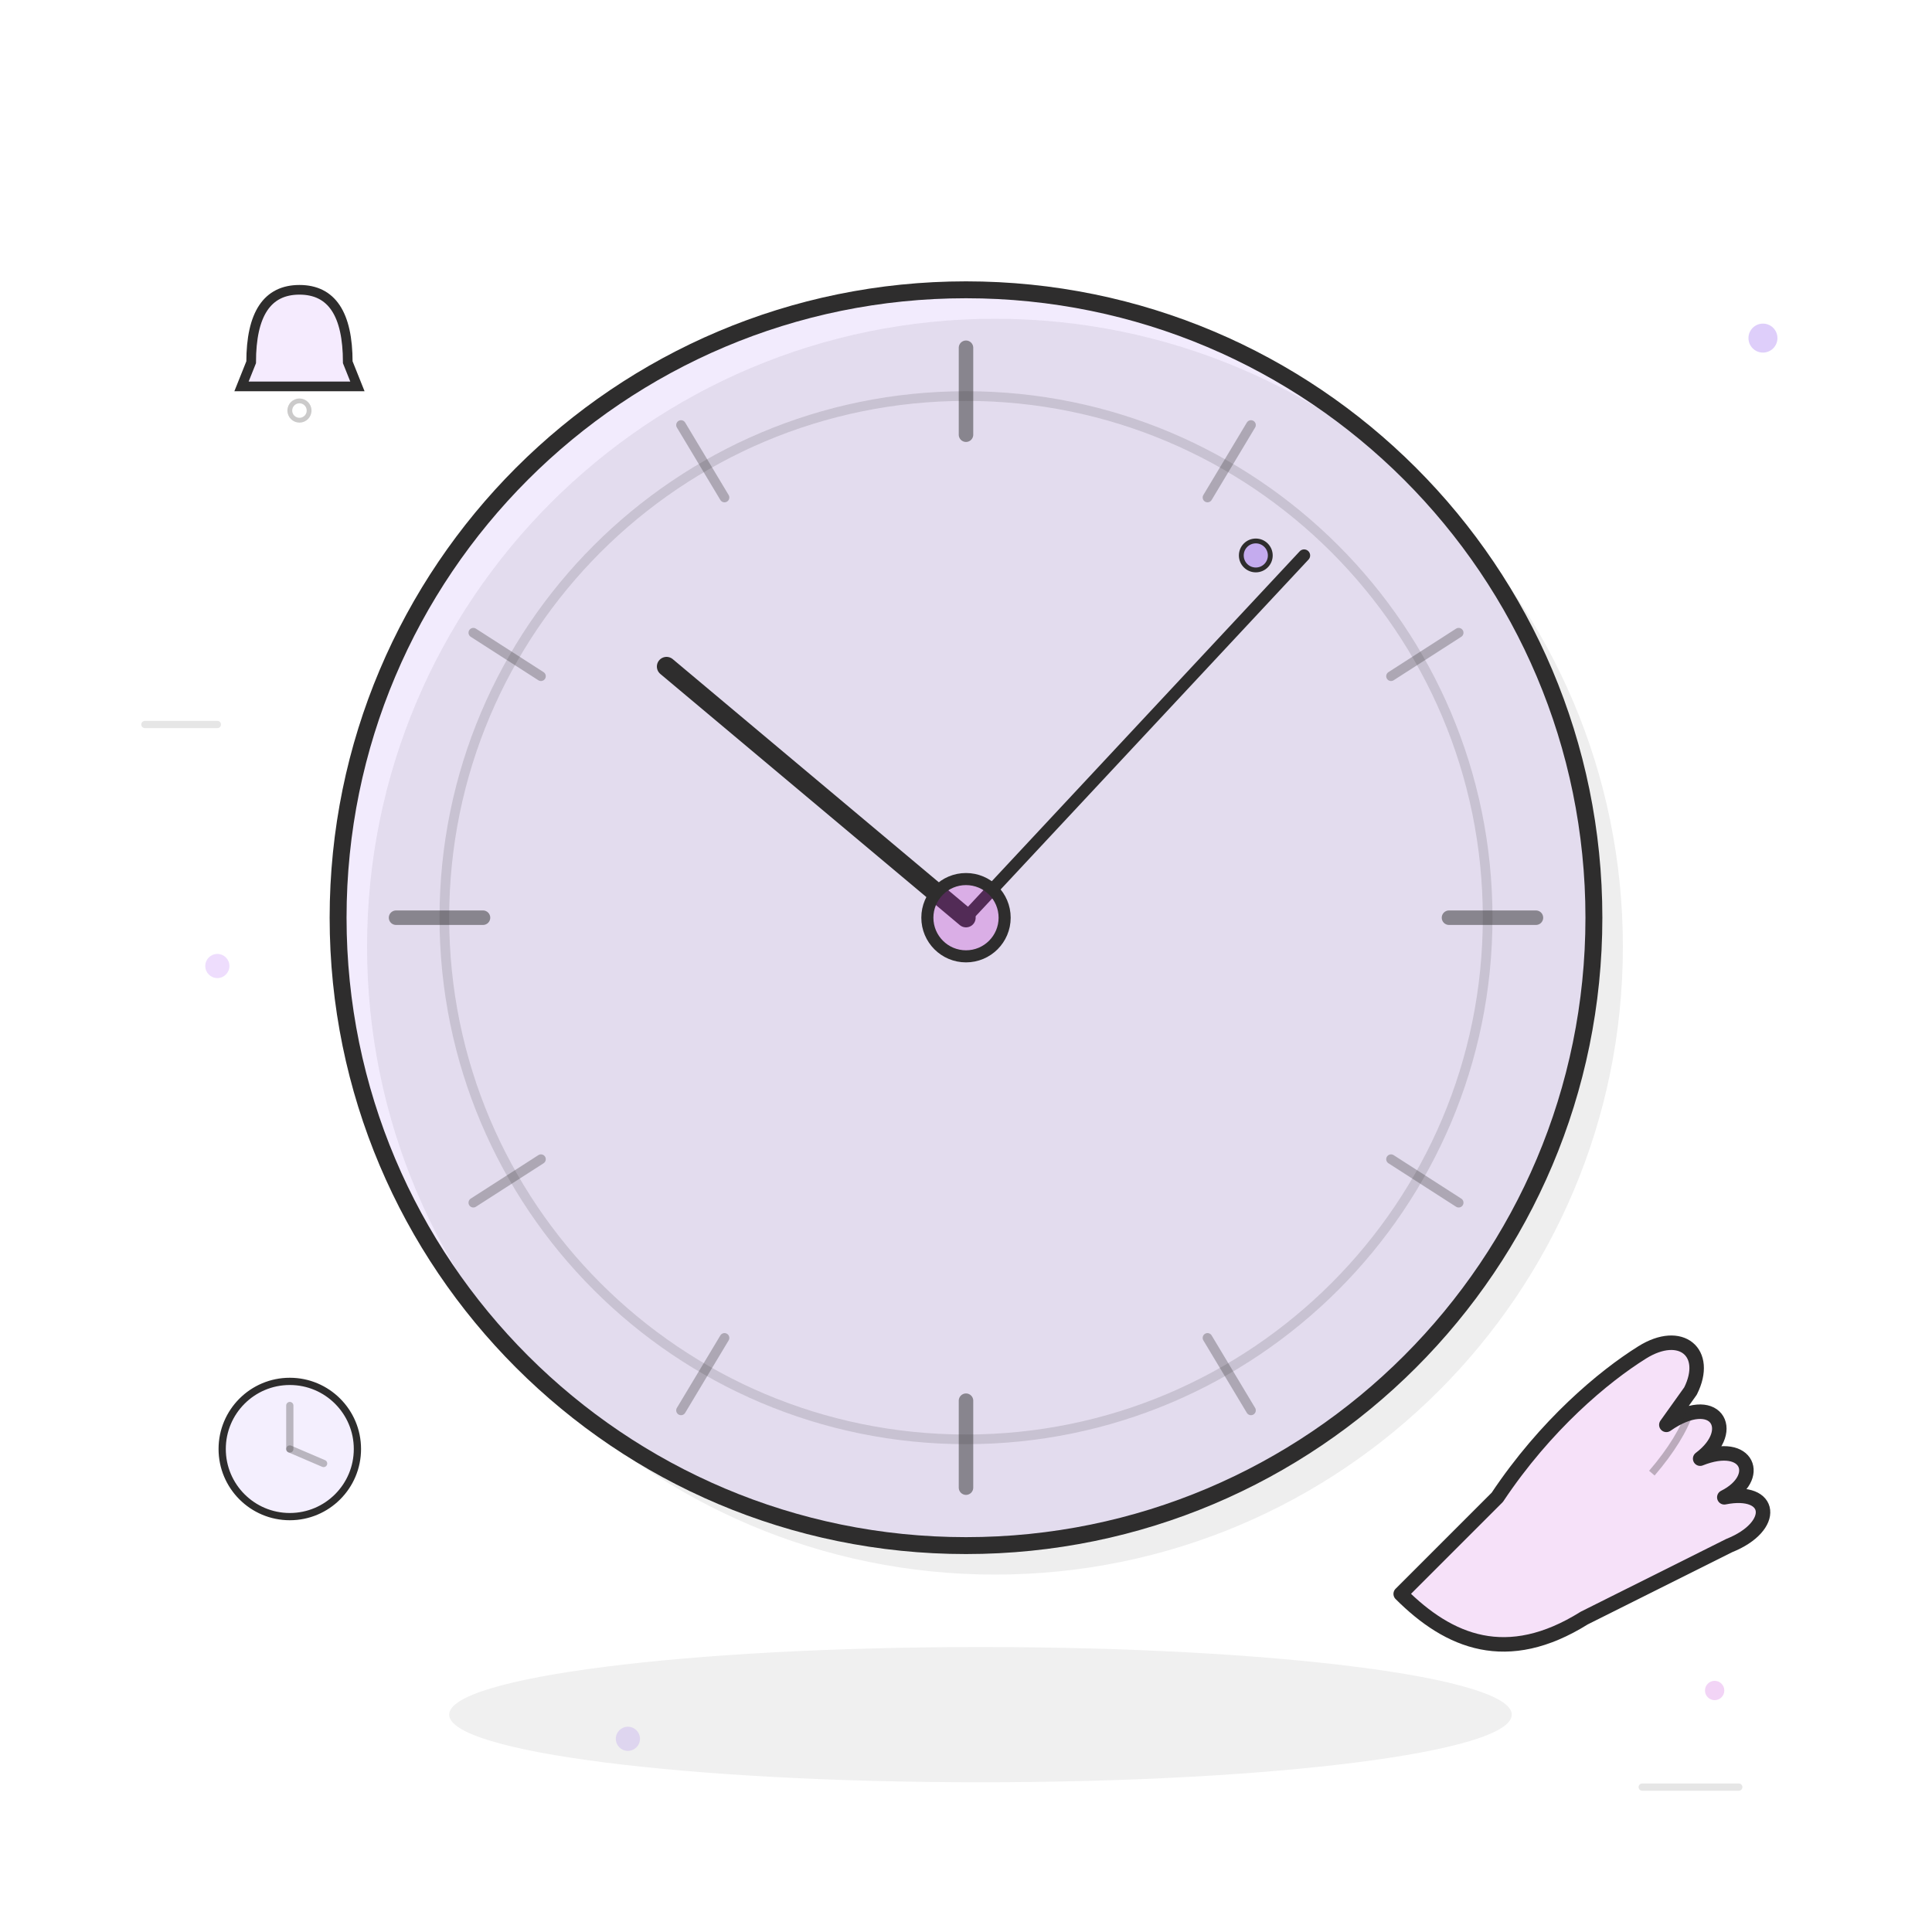
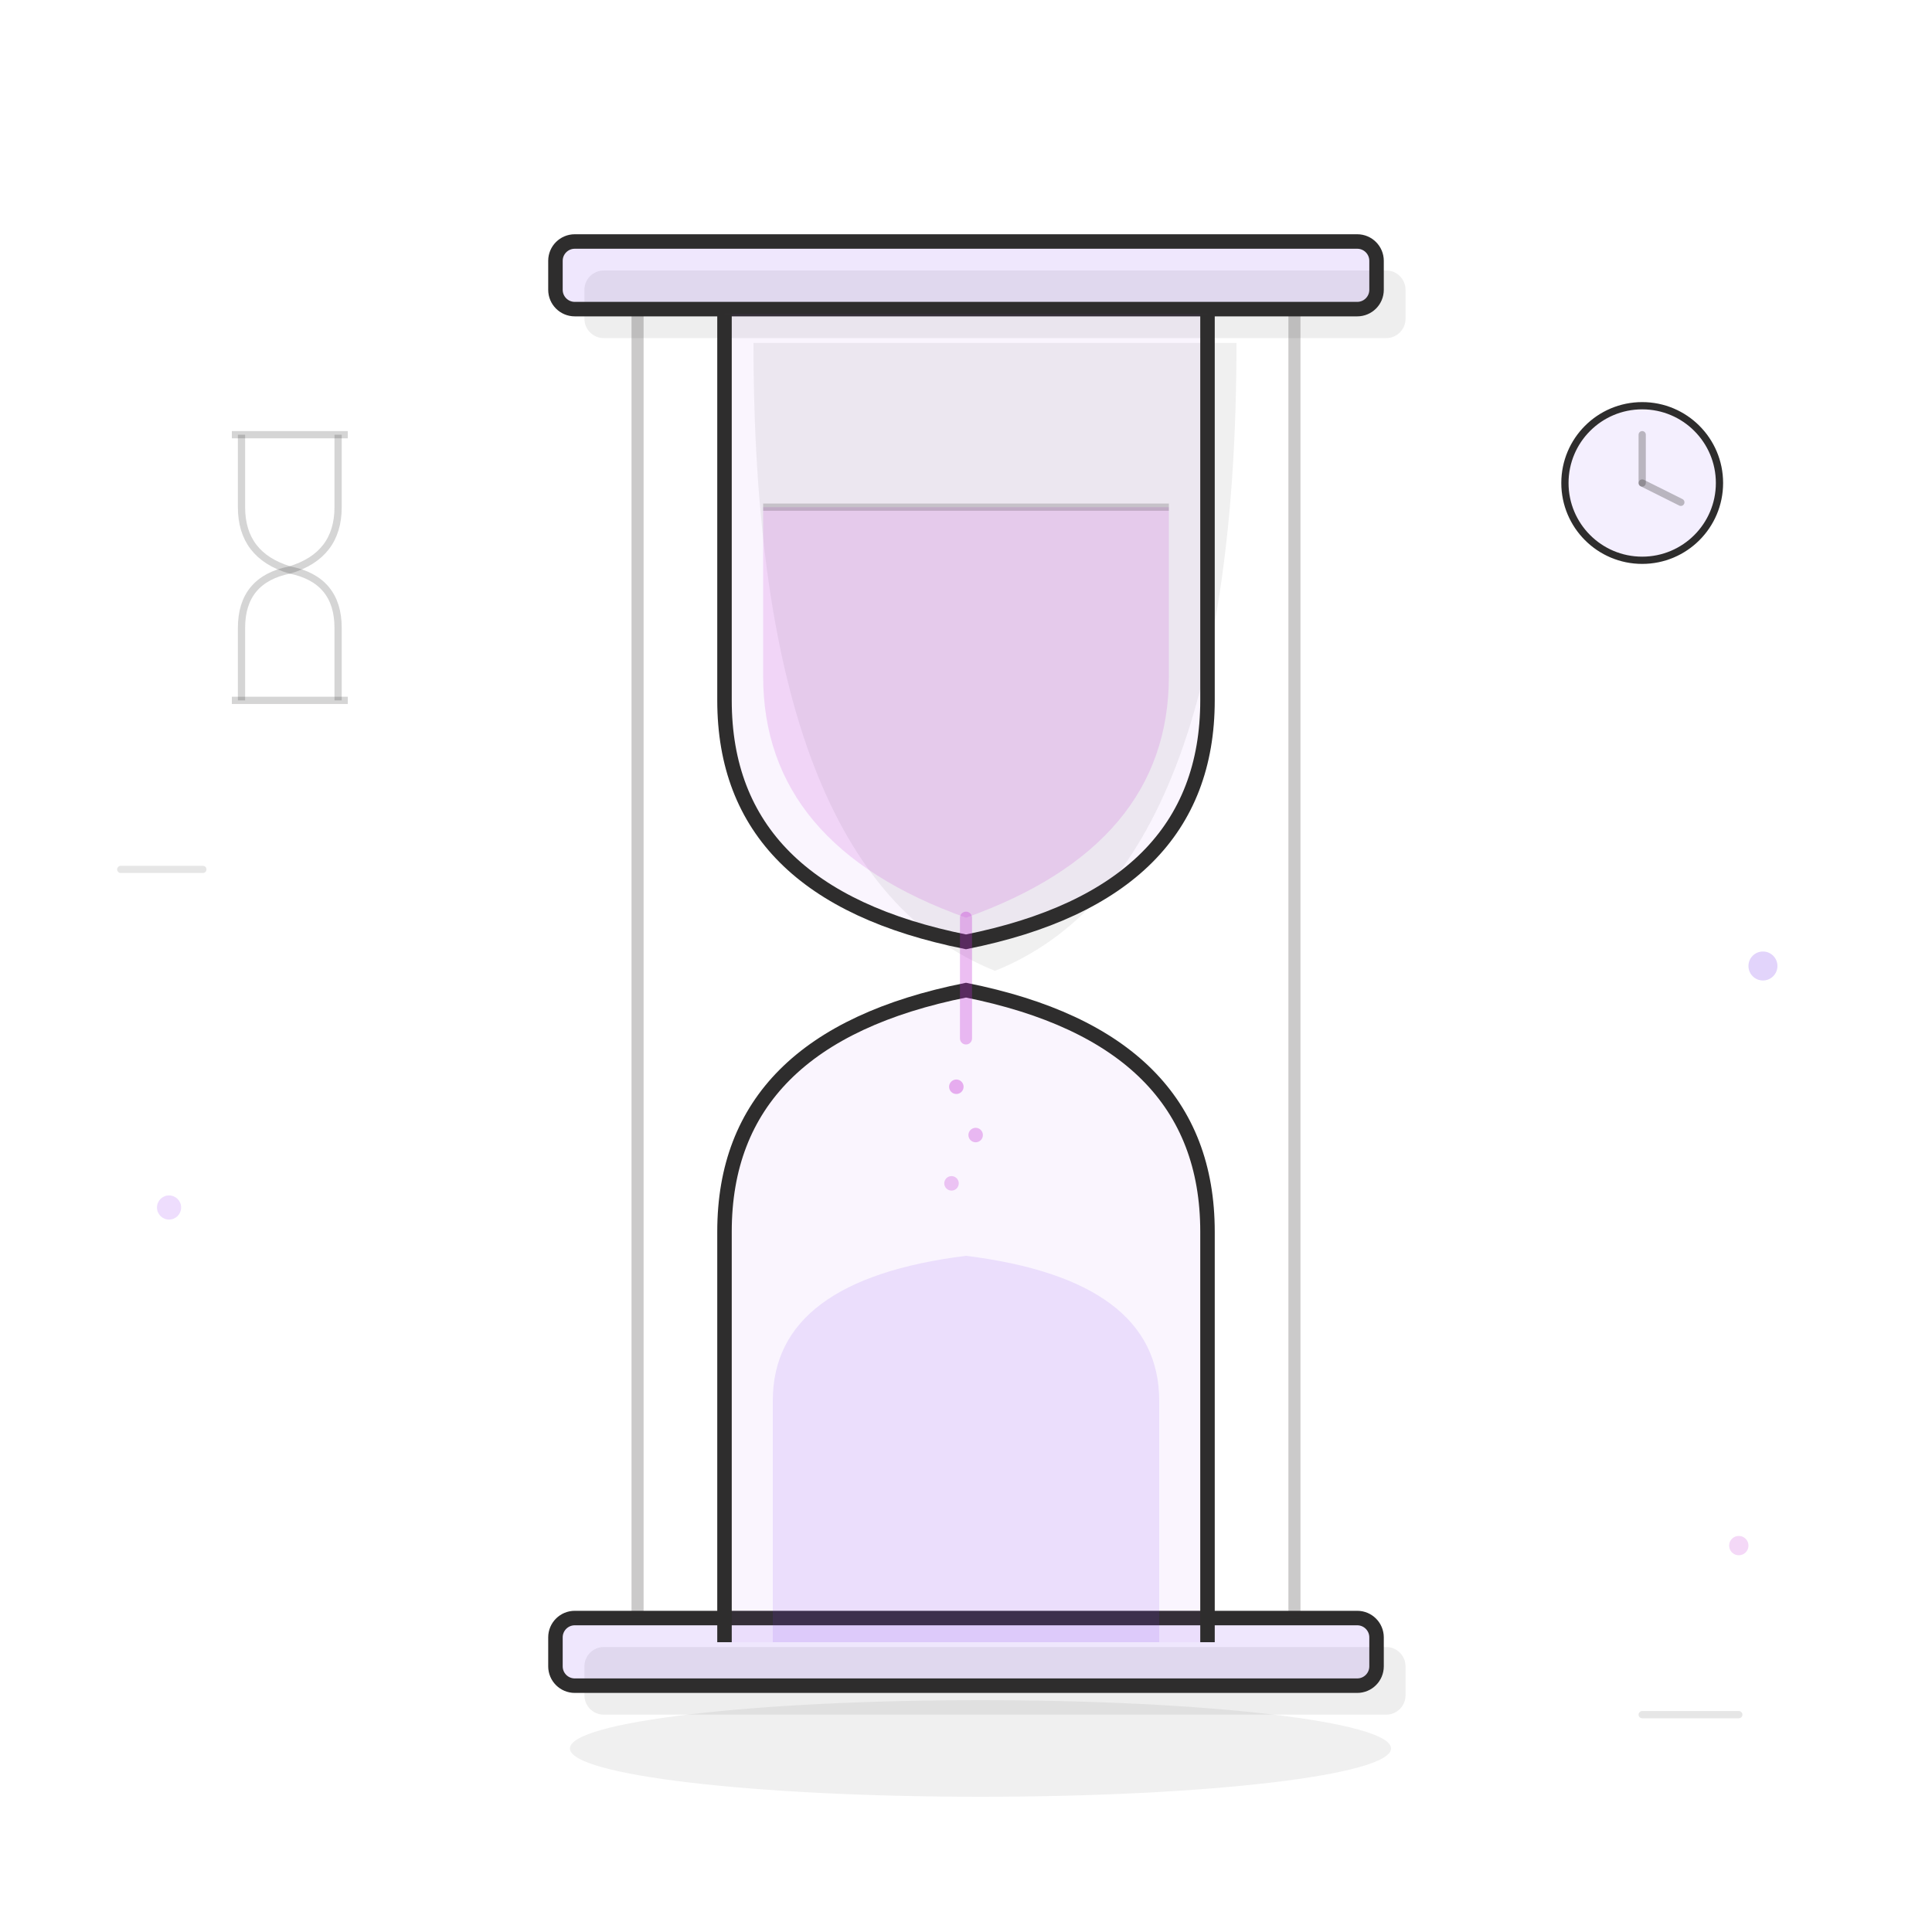
<svg xmlns="http://www.w3.org/2000/svg" viewBox="0 0 400 400" fill="none">
-   <ellipse cx="203" cy="355" rx="110" ry="14" fill="#000" opacity="0.06" />
-   <circle cx="203" cy="193" r="130" fill="#000" opacity="0.07" transform="translate(3,3)" />
-   <circle cx="200" cy="190" r="130" stroke="#2E2D2D" stroke-width="3.5" fill="#7C3AED" fill-opacity="0.10" />
-   <circle cx="200" cy="190" r="108" stroke="#2E2D2D" stroke-width="2" fill="none" opacity="0.15" />
-   <line x1="200" y1="72" x2="200" y2="90" stroke="#2E2D2D" stroke-width="3" stroke-linecap="round" opacity="0.5" />
-   <line x1="318" y1="190" x2="300" y2="190" stroke="#2E2D2D" stroke-width="3" stroke-linecap="round" opacity="0.5" />
-   <line x1="200" y1="308" x2="200" y2="290" stroke="#2E2D2D" stroke-width="3" stroke-linecap="round" opacity="0.5" />
-   <line x1="82" y1="190" x2="100" y2="190" stroke="#2E2D2D" stroke-width="3" stroke-linecap="round" opacity="0.5" />
-   <line x1="259" y1="88" x2="250" y2="103" stroke="#2E2D2D" stroke-width="2" stroke-linecap="round" opacity="0.3" />
-   <line x1="302" y1="131" x2="288" y2="140" stroke="#2E2D2D" stroke-width="2" stroke-linecap="round" opacity="0.3" />
-   <line x1="302" y1="249" x2="288" y2="240" stroke="#2E2D2D" stroke-width="2" stroke-linecap="round" opacity="0.3" />
-   <line x1="259" y1="292" x2="250" y2="277" stroke="#2E2D2D" stroke-width="2" stroke-linecap="round" opacity="0.3" />
-   <line x1="141" y1="292" x2="150" y2="277" stroke="#2E2D2D" stroke-width="2" stroke-linecap="round" opacity="0.3" />
-   <line x1="98" y1="249" x2="112" y2="240" stroke="#2E2D2D" stroke-width="2" stroke-linecap="round" opacity="0.3" />
-   <line x1="98" y1="131" x2="112" y2="140" stroke="#2E2D2D" stroke-width="2" stroke-linecap="round" opacity="0.3" />
-   <line x1="141" y1="88" x2="150" y2="103" stroke="#2E2D2D" stroke-width="2" stroke-linecap="round" opacity="0.3" />
-   <line x1="200" y1="190" x2="138" y2="138" stroke="#2E2D2D" stroke-width="4" stroke-linecap="round" />
-   <line x1="200" y1="190" x2="270" y2="115" stroke="#2E2D2D" stroke-width="2.5" stroke-linecap="round" />
-   <circle cx="200" cy="190" r="8" fill="#C026D3" fill-opacity="0.25" stroke="#2E2D2D" stroke-width="2.5" />
-   <circle cx="260" cy="115" r="3" fill="#7C3AED" fill-opacity="0.3" stroke="#2E2D2D" stroke-width="1" />
-   <path d="M310,310 C320,295 332,285 340,280 C348,275 354,280 350,288 L345,295 C355,288 360,296 352,302 C362,298 365,306 357,310 C367,308 368,316 358,320 L328,335 C312,345 300,340 290,330 Z" stroke="#2E2D2D" stroke-width="3" fill="#C026D3" fill-opacity="0.14" stroke-linejoin="round" />
-   <path d="M342,305 Q348,298 350,292" stroke="#2E2D2D" stroke-width="1.5" fill="none" opacity="0.3" />
-   <path d="M52,75 Q52,60 62,60 Q72,60 72,75 L74,80 L50,80 Z" stroke="#2E2D2D" stroke-width="2" fill="#A855F7" fill-opacity="0.12" />
-   <line x1="58" y1="80" x2="66" y2="80" stroke="#2E2D2D" stroke-width="1.5" opacity="0.3" />
-   <circle cx="62" cy="85" r="2" stroke="#2E2D2D" stroke-width="1" fill="none" opacity="0.25" />
-   <circle cx="60" cy="300" r="14" stroke="#2E2D2D" stroke-width="1.5" fill="#7C3AED" fill-opacity="0.08" />
-   <line x1="60" y1="300" x2="60" y2="291" stroke="#2E2D2D" stroke-width="1.5" stroke-linecap="round" opacity="0.3" />
-   <line x1="60" y1="300" x2="67" y2="303" stroke="#2E2D2D" stroke-width="1.5" stroke-linecap="round" opacity="0.3" />
-   <circle cx="365" cy="70" r="3" fill="#7C3AED" opacity="0.25" />
-   <circle cx="45" cy="200" r="2.5" fill="#A855F7" opacity="0.2" />
-   <circle cx="355" cy="350" r="2" fill="#C026D3" opacity="0.2" />
-   <circle cx="130" cy="360" r="2.5" fill="#7C3AED" opacity="0.15" />
-   <line x1="340" y1="370" x2="360" y2="370" stroke="#2E2D2D" stroke-width="1.5" stroke-linecap="round" opacity="0.12" />
-   <line x1="30" y1="150" x2="45" y2="150" stroke="#2E2D2D" stroke-width="1.5" stroke-linecap="round" opacity="0.12" />
+   <ellipse cx="203" cy="362" rx="85" ry="10" fill="#000" opacity="0.06" />
+   <rect x="118" y="53" width="170" height="14" rx="4" fill="#000" opacity="0.07" transform="translate(3,3)" />
+   <rect x="115" y="50" width="170" height="14" rx="4" stroke="#2E2D2D" stroke-width="3" fill="#7C3AED" fill-opacity="0.12" />
+   <rect x="118" y="338" width="170" height="14" rx="4" fill="#000" opacity="0.07" transform="translate(3,3)" />
+   <rect x="115" y="335" width="170" height="14" rx="4" stroke="#2E2D2D" stroke-width="3" fill="#7C3AED" fill-opacity="0.12" />
+   <line x1="132" y1="64" x2="132" y2="335" stroke="#2E2D2D" stroke-width="2.5" opacity="0.25" />
+   <line x1="268" y1="64" x2="268" y2="335" stroke="#2E2D2D" stroke-width="2.5" opacity="0.25" />
+   <path d="M153 68 Q153 178 203 198 Q253 178 253 68" fill="#000" opacity="0.06" transform="translate(3,3)" />
+   <path d="M150 65 L150 145 Q150 185 200 195 Q250 185 250 145 L250 65" stroke="#2E2D2D" stroke-width="3" fill="#A855F7" fill-opacity="0.06" />
+   <path d="M150 340 L150 255 Q150 215 200 205 Q250 215 250 255 L250 340" stroke="#2E2D2D" stroke-width="3" fill="#A855F7" fill-opacity="0.06" />
+   <path d="M158 105 L158 140 Q158 175 200 190 Q242 175 242 140 L242 105 Z" fill="#C026D3" fill-opacity="0.15" />
+   <line x1="158" y1="105" x2="242" y2="105" stroke="#2E2D2D" stroke-width="1.5" opacity="0.2" />
+   <line x1="200" y1="190" x2="200" y2="215" stroke="#C026D3" stroke-width="2.5" stroke-linecap="round" opacity="0.3" />
+   <path d="M160 340 L160 290 Q160 265 200 260 Q240 265 240 290 L240 340 Z" fill="#7C3AED" fill-opacity="0.12" />
+   <circle cx="198" cy="225" r="1.5" fill="#C026D3" opacity="0.35" />
+   <circle cx="202" cy="235" r="1.5" fill="#C026D3" opacity="0.3" />
+   <circle cx="197" cy="245" r="1.5" fill="#C026D3" opacity="0.25" />
+   <path d="M50 90 L50 105 Q50 115 60 118 Q70 115 70 105 L70 90" stroke="#2E2D2D" stroke-width="1.5" fill="none" opacity="0.2" />
+   <path d="M50 145 L50 130 Q50 120 60 118 Q70 120 70 130 L70 145" stroke="#2E2D2D" stroke-width="1.5" fill="none" opacity="0.2" />
+   <line x1="48" y1="90" x2="72" y2="90" stroke="#2E2D2D" stroke-width="1.5" opacity="0.2" />
+   <line x1="48" y1="145" x2="72" y2="145" stroke="#2E2D2D" stroke-width="1.5" opacity="0.2" />
+   <circle cx="340" cy="100" r="16" stroke="#2E2D2D" stroke-width="1.5" fill="#7C3AED" fill-opacity="0.08" />
+   <line x1="340" y1="100" x2="340" y2="90" stroke="#2E2D2D" stroke-width="1.5" stroke-linecap="round" opacity="0.3" />
+   <line x1="340" y1="100" x2="348" y2="104" stroke="#2E2D2D" stroke-width="1.5" stroke-linecap="round" opacity="0.3" />
+   <circle cx="365" cy="200" r="3" fill="#7C3AED" opacity="0.22" />
+   <circle cx="35" cy="250" r="2.5" fill="#A855F7" opacity="0.2" />
+   <circle cx="360" cy="320" r="2" fill="#C026D3" opacity="0.18" />
+   <line x1="340" y1="355" x2="360" y2="355" stroke="#2E2D2D" stroke-width="1.5" stroke-linecap="round" opacity="0.12" />
+   <line x1="25" y1="180" x2="42" y2="180" stroke="#2E2D2D" stroke-width="1.5" stroke-linecap="round" opacity="0.12" />
</svg>
